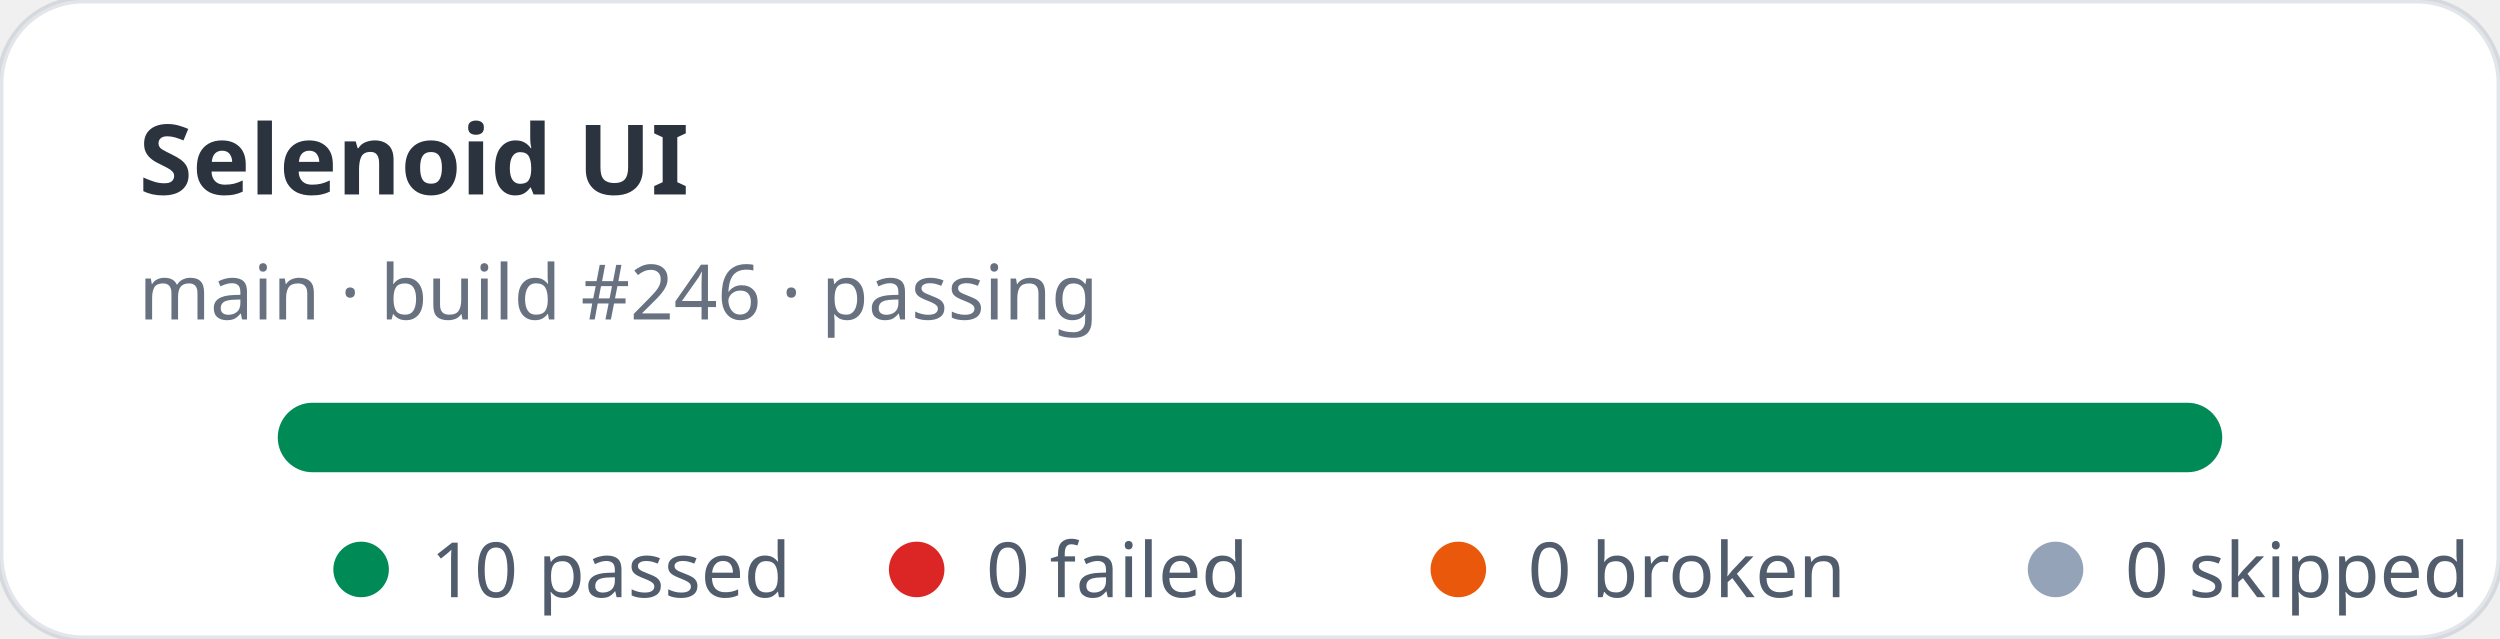
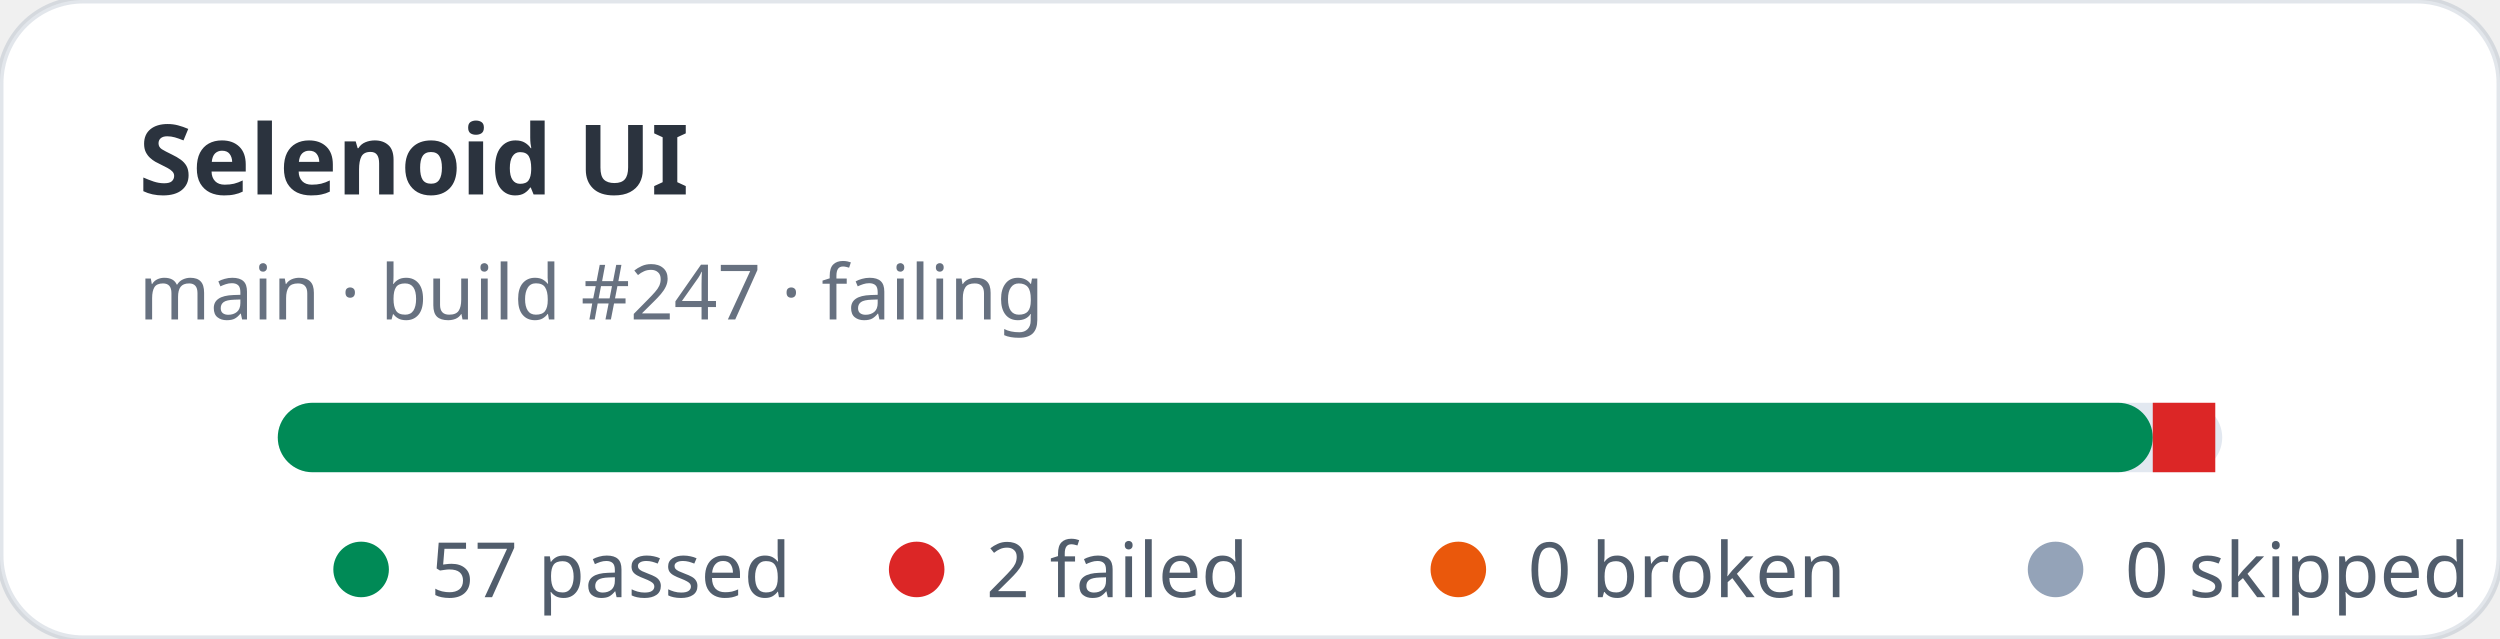
- <svg xmlns="http://www.w3.org/2000/svg" width="360" height="92" viewBox="0 0 360 92" role="img" aria-label="Selenoid UI stats: 10 passed, 0 failed">
+ <svg xmlns="http://www.w3.org/2000/svg" width="360" height="92" viewBox="0 0 360 92" role="img" aria-label="Selenoid UI stats: 57 passed, 2 failed">
  <rect width="360" height="92" rx="12" fill="#ffffff" stroke="rgba(11,48,86,0.12)" />
  <text x="20" y="28" fill="rgba(1,10,24,0.83)" font-family="ui-sans-serif,system-ui,sans-serif" font-size="14" font-weight="700">Selenoid UI</text>
-   <text x="20" y="46" fill="rgba(2,19,44,0.6)" font-family="ui-sans-serif,system-ui,sans-serif" font-size="11">main · build #246 · passing</text>
+   <text x="20" y="46" fill="rgba(2,19,44,0.6)" font-family="ui-sans-serif,system-ui,sans-serif" font-size="11">main · build #247 · failing</text>
  <rect x="40" y="58" width="280" height="10" rx="5" fill="#e2e8f0" />
-   <rect x="40" y="58" width="280" height="10" rx="5" fill="#008a56" />
+   <rect x="40" y="58" width="270" height="10" rx="5" fill="#008a56" />
+   <rect x="310" y="58" width="9" height="10" fill="#dc2626" />
  <g font-family="ui-sans-serif,system-ui,sans-serif" font-size="11" fill="rgba(1,18,40,0.68)">
    <circle cx="52" cy="82" r="4" fill="#008a56" />
-     <text x="62" y="86">10 passed</text>
+     <text x="62" y="86">57 passed</text>
    <circle cx="132" cy="82" r="4" fill="#dc2626" />
-     <text x="142" y="86">0 failed</text>
+     <text x="142" y="86">2 failed</text>
    <circle cx="210" cy="82" r="4" fill="#ea580c" />
    <text x="220" y="86">0 broken</text>
    <circle cx="296" cy="82" r="4" fill="#94a3b8" />
    <text x="306" y="86">0 skipped</text>
  </g>
</svg>
